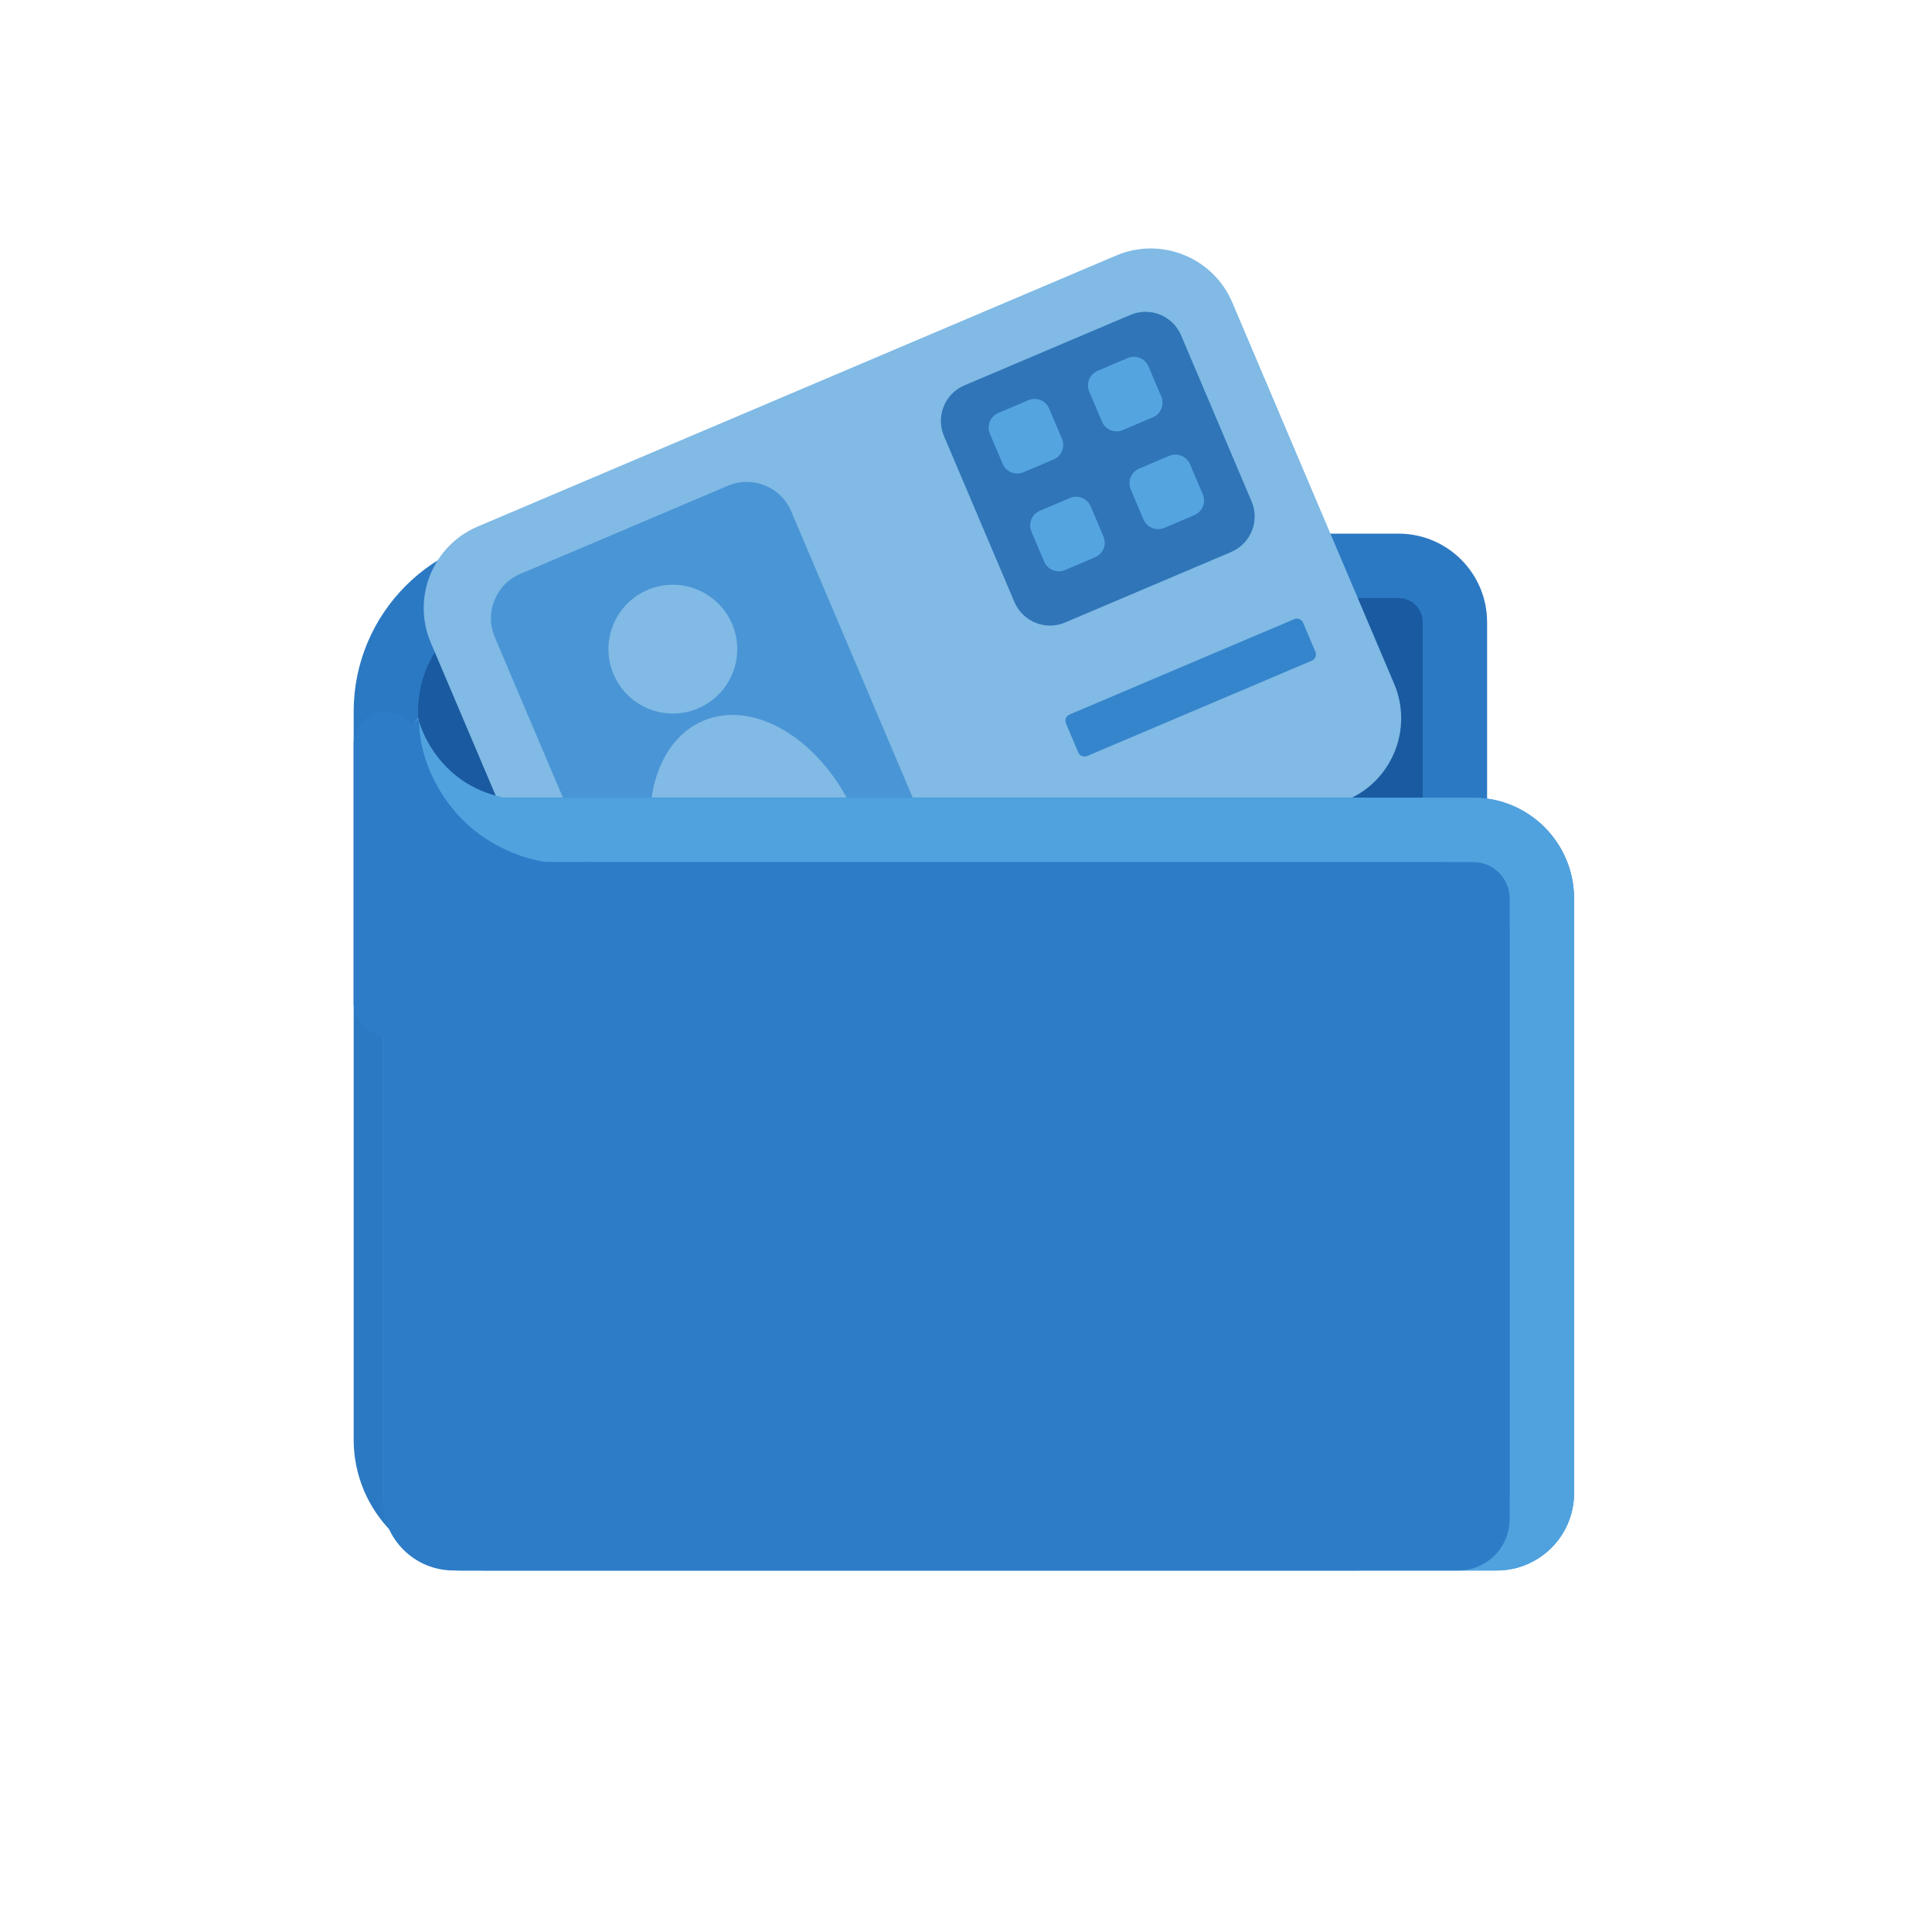
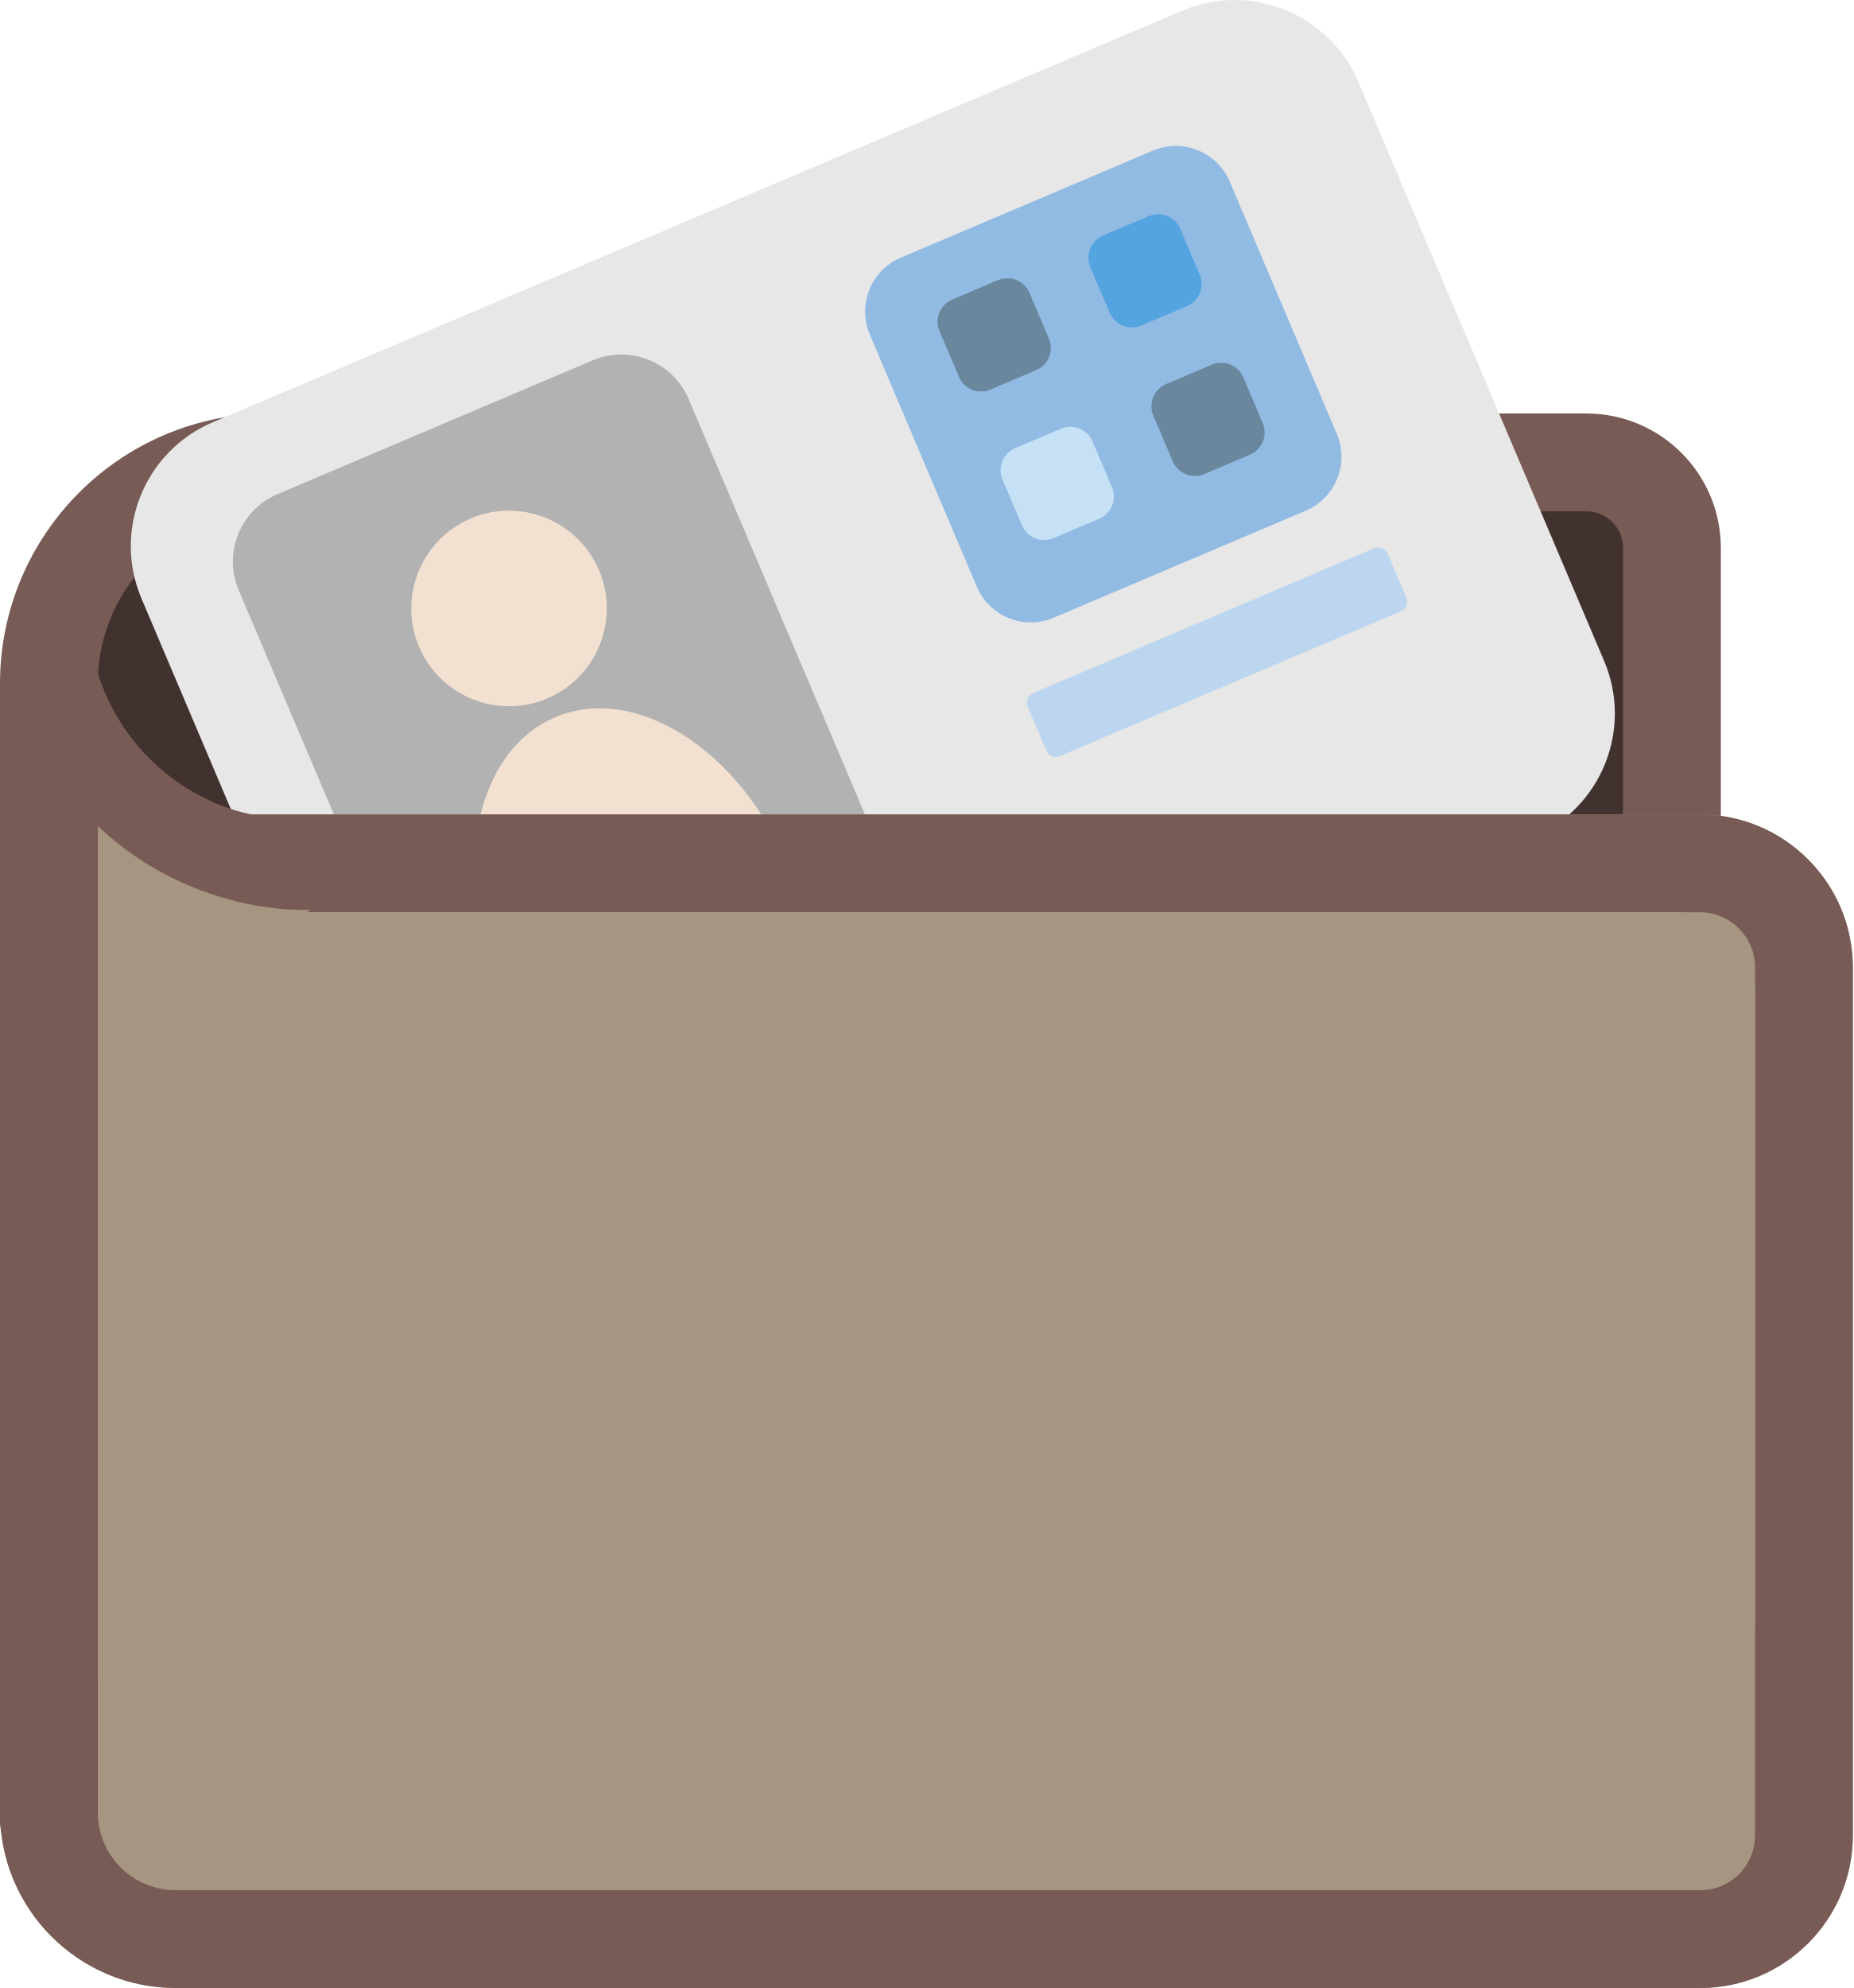
- <svg xmlns="http://www.w3.org/2000/svg" width="100%" height="100%" viewBox="0 0 2500 2500" version="1.1" xml:space="preserve" style="fill-rule:evenodd;clip-rule:evenodd;stroke-linecap:round;stroke-linejoin:round;stroke-miterlimit:1.5;">
+ <svg xmlns="http://www.w3.org/2000/svg" width="100%" height="100%" viewBox="0 0 1580 1694" version="1.1" xml:space="preserve" style="fill-rule:evenodd;clip-rule:evenodd;stroke-linecap:round;stroke-linejoin:round;stroke-miterlimit:1.5;">
  <g id="icon">
    <g id="wallet">
-       <path id="wallet-back" d="M1882.64,805.128l-0,1057.73c-0,70.456 -57.201,127.657 -127.657,127.657l-1128.02,0c-70.456,0 -127.657,-57.201 -127.657,-127.657l-0,-942.23c-0,-104.006 84.439,-188.446 188.446,-188.446l1121.94,-0c40.26,-0 72.947,32.686 72.947,72.947Z" style="fill:#1a5aa0;stroke:#2c79c3;stroke-width:83.33px;" />
+       <path id="wallet-back" d="M1425,466.938l0,1057.73c0,70.456 -57.201,127.657 -127.657,127.657l-1128.02,-0c-70.456,-0 -127.657,-57.201 -127.657,-127.657l-0,-942.23c-0,-104.007 84.44,-188.446 188.446,-188.446l1121.94,-0c40.261,-0 72.947,32.686 72.947,72.946Z" style="fill:#42322f;stroke:#785b55;stroke-width:83.33px;" />
      <g id="cc">
-         <path id="cc1" d="M1594.58,391.359l209.434,493.396c24.713,58.219 -2.49,125.548 -60.709,150.261l-826.189,350.696c-58.219,24.713 -125.548,-2.49 -150.261,-60.709l-209.434,-493.396c-24.712,-58.219 2.49,-125.549 60.709,-150.261l826.189,-350.696c58.219,-24.713 125.549,2.49 150.261,60.709Z" style="fill:#80bae5;" />
+         <path id="cc1" d="M1157.77,69.836l209.435,493.397c24.712,58.218 -2.491,125.548 -60.709,150.26l-826.19,350.697c-58.218,24.712 -125.548,-2.491 -150.26,-60.71l-209.435,-493.396c-24.712,-58.219 2.491,-125.548 60.709,-150.261l826.19,-350.696c58.219,-24.713 125.548,2.49 150.26,60.709Z" style="fill:#e7e7e7;" />
        <g id="logo">
-           <path id="logo1" d="M1528.3,433.9l91.234,214.932c10.765,25.361 -1.085,54.691 -26.446,65.456l-214.933,91.234c-25.361,10.765 -54.691,-1.085 -65.456,-26.446l-91.234,-214.933c-10.765,-25.361 1.085,-54.691 26.446,-65.456l214.933,-91.234c25.361,-10.765 54.691,1.085 65.456,26.447Z" style="fill:#2f75b8;" />
-           <path id="dot" d="M1539.89,600.748l16.517,38.911c4.427,10.43 -0.446,22.494 -10.877,26.921l-38.91,16.517c-10.431,4.427 -22.494,-0.447 -26.922,-10.877l-16.516,-38.911c-4.428,-10.43 0.446,-22.494 10.877,-26.921l38.91,-16.517c10.431,-4.427 22.494,0.447 26.921,10.877Z" style="fill:#54a4e0;" />
-           <path id="dot1" d="M1411.36,655.307l16.516,38.91c4.428,10.431 -0.446,22.494 -10.877,26.922l-38.91,16.516c-10.431,4.428 -22.494,-0.446 -26.922,-10.877l-16.516,-38.91c-4.428,-10.431 0.446,-22.494 10.877,-26.922l38.91,-16.516c10.431,-4.428 22.494,0.446 26.922,10.877Z" style="fill:#54a4e0;" />
-           <path id="dot2" d="M1486.16,474.179l16.516,38.91c4.428,10.431 -0.446,22.494 -10.877,26.922l-38.91,16.516c-10.431,4.428 -22.494,-0.446 -26.921,-10.877l-16.517,-38.91c-4.427,-10.431 0.446,-22.494 10.877,-26.922l38.91,-16.516c10.431,-4.428 22.494,0.446 26.922,10.877Z" style="fill:#54a4e0;" />
-           <path id="dot3" d="M1357.63,528.737l16.517,38.911c4.427,10.43 -0.447,22.494 -10.877,26.921l-38.911,16.517c-10.43,4.427 -22.494,-0.447 -26.921,-10.877l-16.517,-38.911c-4.427,-10.43 0.447,-22.494 10.877,-26.921l38.911,-16.517c10.43,-4.427 22.494,0.447 26.921,10.877Z" style="fill:#54a4e0;" />
+           <path id="logo1" d="M1048.13,154.765l91.233,214.933c10.765,25.361 -1.085,54.691 -26.446,65.456l-214.932,91.234c-25.362,10.765 -54.691,-1.085 -65.457,-26.446l-91.233,-214.933c-10.765,-25.361 1.085,-54.691 26.446,-65.456l214.933,-91.234c25.361,-10.765 54.691,1.085 65.456,26.446Z" style="fill:#91bbe3;" />
+           <path id="dot" d="M1059.71,321.614l16.517,38.911c4.427,10.43 -0.447,22.493 -10.877,26.921l-38.911,16.517c-10.43,4.427 -22.494,-0.447 -26.921,-10.877l-16.517,-38.911c-4.427,-10.431 0.447,-22.494 10.877,-26.921l38.911,-16.517c10.43,-4.427 22.493,0.447 26.921,10.877Z" style="fill:#6a879e;" />
+           <path id="dot1" d="M931.181,376.173l16.517,38.91c4.427,10.431 -0.446,22.494 -10.877,26.922l-38.91,16.516c-10.431,4.428 -22.494,-0.446 -26.922,-10.877l-16.516,-38.91c-4.428,-10.431 0.446,-22.494 10.877,-26.922l38.91,-16.516c10.431,-4.428 22.494,0.446 26.921,10.877Z" style="fill:#c6e1f5;" />
+           <path id="dot2" d="M1005.99,195.045l16.516,38.91c4.428,10.431 -0.446,22.494 -10.877,26.922l-38.91,16.516c-10.431,4.428 -22.494,-0.446 -26.922,-10.877l-16.516,-38.91c-4.428,-10.431 0.446,-22.494 10.877,-26.922l38.91,-16.516c10.431,-4.428 22.494,0.446 26.922,10.877Z" style="fill:#54a4e0;" />
+           <path id="dot3" d="M877.456,249.603l16.516,38.911c4.428,10.43 -0.446,22.494 -10.877,26.921l-38.91,16.517c-10.431,4.427 -22.494,-0.447 -26.921,-10.877l-16.517,-38.911c-4.427,-10.43 0.446,-22.494 10.877,-26.921l38.91,-16.517c10.431,-4.427 22.494,0.447 26.922,10.877Z" style="fill:#6a879e;" />
        </g>
-         <path id="foto" d="M1023.78,661.614l188.932,445.096c13.456,31.702 -1.357,68.364 -33.058,81.821l-268.666,114.041c-31.701,13.457 -68.364,-1.356 -81.82,-33.057l-188.932,-445.096c-13.457,-31.702 1.356,-68.364 33.057,-81.82l268.666,-114.042c31.702,-13.457 68.364,1.356 81.821,33.057Z" style="fill:#4a95d5;" />
+         <path id="foto" d="M586.973,340.091l188.932,445.096c13.457,31.702 -1.356,68.364 -33.057,81.821l-268.666,114.042c-31.702,13.456 -68.364,-1.357 -81.821,-33.058l-188.932,-445.096c-13.456,-31.701 1.357,-68.364 33.058,-81.82l268.666,-114.042c31.701,-13.456 68.364,1.356 81.82,33.057Z" style="fill:#b2b2b2;" />
        <clipPath id="_clip1">
-           <path d="M1023.78,661.614l188.932,445.096c13.456,31.702 -1.357,68.364 -33.058,81.821l-268.666,114.041c-31.701,13.457 -68.364,-1.356 -81.82,-33.057l-188.932,-445.096c-13.457,-31.702 1.356,-68.364 33.057,-81.82l268.666,-114.042c31.702,-13.457 68.364,1.356 81.821,33.057Z" />
+           <path d="M586.973,340.091l188.932,445.096c13.457,31.702 -1.356,68.364 -33.057,81.821l-268.666,114.042c-31.702,13.456 -68.364,-1.357 -81.821,-33.058l-188.932,-445.096c-13.456,-31.701 1.357,-68.364 33.058,-81.82l268.666,-114.042c31.701,-13.456 68.364,1.356 81.82,33.057Z" />
        </clipPath>
        <g clip-path="url(#_clip1)">
-           <path d="M838.087,763.294c42.337,-17.971 91.299,1.811 109.27,44.148c17.97,42.337 -1.811,91.299 -44.148,109.269c-42.337,17.971 -91.299,-1.811 -109.27,-44.147c-17.971,-42.337 1.811,-91.299 44.148,-109.27Z" style="fill:#80bae5;" />
-           <path d="M1128.4,1151.71l-212.581,90.236c-22.135,-22.197 -40.696,-50.156 -53.817,-81.066c-41.253,-97.188 -19.751,-199.436 47.988,-228.189c67.739,-28.753 156.227,26.806 197.48,123.994c13.121,30.91 20.339,63.684 20.93,95.025Z" style="fill:#80bae5;" />
+           <path d="M401.281,441.771c42.337,-17.971 91.299,1.811 109.27,44.148c17.971,42.337 -1.811,91.299 -44.148,109.27c-42.336,17.971 -91.299,-1.811 -109.269,-44.148c-17.971,-42.337 1.811,-91.299 44.147,-109.27Z" style="fill:#f2e0d0;" />
+           <path d="M691.596,830.186l-212.582,90.235c-22.135,-22.197 -40.696,-50.155 -53.816,-81.066c-41.254,-97.187 -19.751,-199.435 47.987,-228.189c67.739,-28.753 156.227,26.807 197.481,123.994c13.12,30.911 20.339,63.684 20.93,95.026Z" style="fill:#f2e0d0;" />
        </g>
-         <path id="brand" d="M1686.17,805.82l15.966,37.613c1.884,4.438 -0.19,9.571 -4.628,11.455l-290.752,123.417c-4.438,1.884 -9.571,-0.19 -11.455,-4.628l-15.966,-37.613c-1.884,-4.439 0.19,-9.571 4.628,-11.455l290.752,-123.417c4.438,-1.884 9.571,0.19 11.455,4.628Z" style="fill:#3585cc;" />
+         <path id="brand" d="M1182.7,471.797l15.966,37.613c1.884,4.439 -0.19,9.571 -4.628,11.455l-290.752,123.417c-4.439,1.884 -9.571,-0.19 -11.455,-4.628l-15.966,-37.613c-1.884,-4.438 0.19,-9.571 4.628,-11.455l290.752,-123.417c4.438,-1.884 9.571,0.19 11.455,4.628Z" style="fill:#bbd6ee;" />
      </g>
-       <path id="wallet-front" d="M2036.81,1162.62l-0,769.565c-0,55.191 -44.809,100 -100,100l-1341.67,-0c-55.192,-0 -100,-44.809 -100,-100l-0,-900l1411.23,-0c71.989,-0 130.435,58.446 130.435,130.435Z" style="fill:#2d7cc7;" />
-       <path d="M2036.81,1162.62l-0,769.565c-0,55.191 -44.809,100 -100,100l-1341.67,-0c-55.192,-0 -100,-44.809 -100,-100l-0,-900l1411.23,-0c71.989,-0 130.435,58.446 130.435,130.435Zm-83.334,-0c0,-25.996 -21.105,-47.102 -47.101,-47.102l-1327.9,0l0,816.667c0,9.199 7.468,16.667 16.667,16.667l1341.67,-0c9.198,-0 16.666,-7.468 16.666,-16.667l0,-769.565Z" style="fill:#50a2df;" />
-       <path id="wallet-front1" d="M1953.47,1207.18l0,758.575c0,36.661 -29.764,66.425 -66.425,66.425l-1300.24,-0c-50.593,-0 -91.667,-41.075 -91.667,-91.667l-0,-825l1366.67,0c50.592,0 91.666,41.075 91.666,91.667Z" style="fill:#2d7cc7;" />
+       <path id="wallet-front" d="M1579.17,824.426l-0,739.566c-0,71.748 -58.251,130 -130,130l-1299.41,-0c-82.653,-0 -149.758,-67.105 -149.758,-149.759l0,-850.241l1448.73,-0c71.989,-0 130.435,58.445 130.435,130.434Z" style="fill:#a69581;" />
+       <path d="M1579.17,824.426l-0,739.566c-0,71.748 -58.251,130 -130,130l-1299.41,-0c-82.653,-0 -149.758,-67.105 -149.758,-149.759l-0,-850.241l1448.73,-0c71.989,-0 130.435,58.445 130.435,130.434Zm-83.334,0c0,-25.996 -21.105,-47.101 -47.101,-47.101l-1365.4,-0l0,766.908c0,36.661 29.764,66.425 66.425,66.425l1299.41,0c25.756,0 46.666,-20.91 46.666,-46.666l0,-739.566Z" style="fill:#785b55;" />
+       <path id="wallet-front1" d="M1495.83,842.742l0,541.346c0,26.163 -21.24,47.404 -47.403,47.404l-1345.51,-0c-36.105,-0 -65.417,-29.313 -65.417,-65.417l0,-588.75l1392.92,-0c36.104,-0 65.416,29.312 65.416,65.417Z" style="fill:#a69581;" />
    </g>
-     <path d="M499.306,962.524l-0,335.161" style="fill:none;stroke:#2d7cc7;stroke-width:83.33px;" />
-     <path d="M540.912,928.536c7.181,28.15 26.77,60.39 57.551,81.387c30.78,20.998 67.945,27.474 96.774,23.889c-36.08,52.89 -99.948,72.245 -142.535,43.193c-42.587,-29.051 -47.87,-95.578 -11.79,-148.469Z" style="fill:#50a2df;" />
-     <path d="M542.419,928.536c-1.449,45.168 20.796,102.147 66.184,141.504c45.389,39.357 104.945,53.307 149.452,45.474c-57.307,66.091 -152.145,77.857 -211.651,26.259c-59.507,-51.598 -61.292,-147.146 -3.985,-213.237Z" style="fill:#2d7cc7;" />
+     <path d="M77.094,534.185c-0.351,34.093 16.534,78.828 50.642,112.711c34.109,33.884 78.955,50.471 113.045,49.894c-45.122,45.422 -118.428,45.869 -163.599,0.997c-45.171,-44.872 -45.21,-118.18 -0.088,-163.602Z" style="fill:#785b55;" />
+     <path d="M77.094,534.185c-0.351,34.093 16.534,78.828 50.642,112.711c34.109,33.884 78.955,50.471 113.045,49.894c-45.122,45.422 -118.428,45.869 -163.599,0.997c-45.171,-44.872 -45.21,-118.18 -0.088,-163.602Zm-3.782,10.345c-36.626,44.018 -34.358,109.408 6.806,150.301c41.167,40.894 106.575,42.727 150.343,5.809c-33.359,-2.515 -74.028,-19.363 -105.661,-50.788c-31.634,-31.424 -48.752,-71.98 -51.488,-105.322Z" style="fill:#785b55;" />
+     <path d="M16.613,600.95c13.72,42.397 46.7,92.179 95.981,126.842c49.281,34.662 107.281,48.872 151.82,47.452c-48.695,40.524 -128.13,45.361 -187.654,3.494c-59.524,-41.867 -81.824,-118.26 -60.147,-177.788Z" style="fill:#a69581;" />
+     <path d="M41.667,624.335l-0,926.827" style="fill:none;stroke:#785b55;stroke-width:83.33px;" />
  </g>
</svg>
